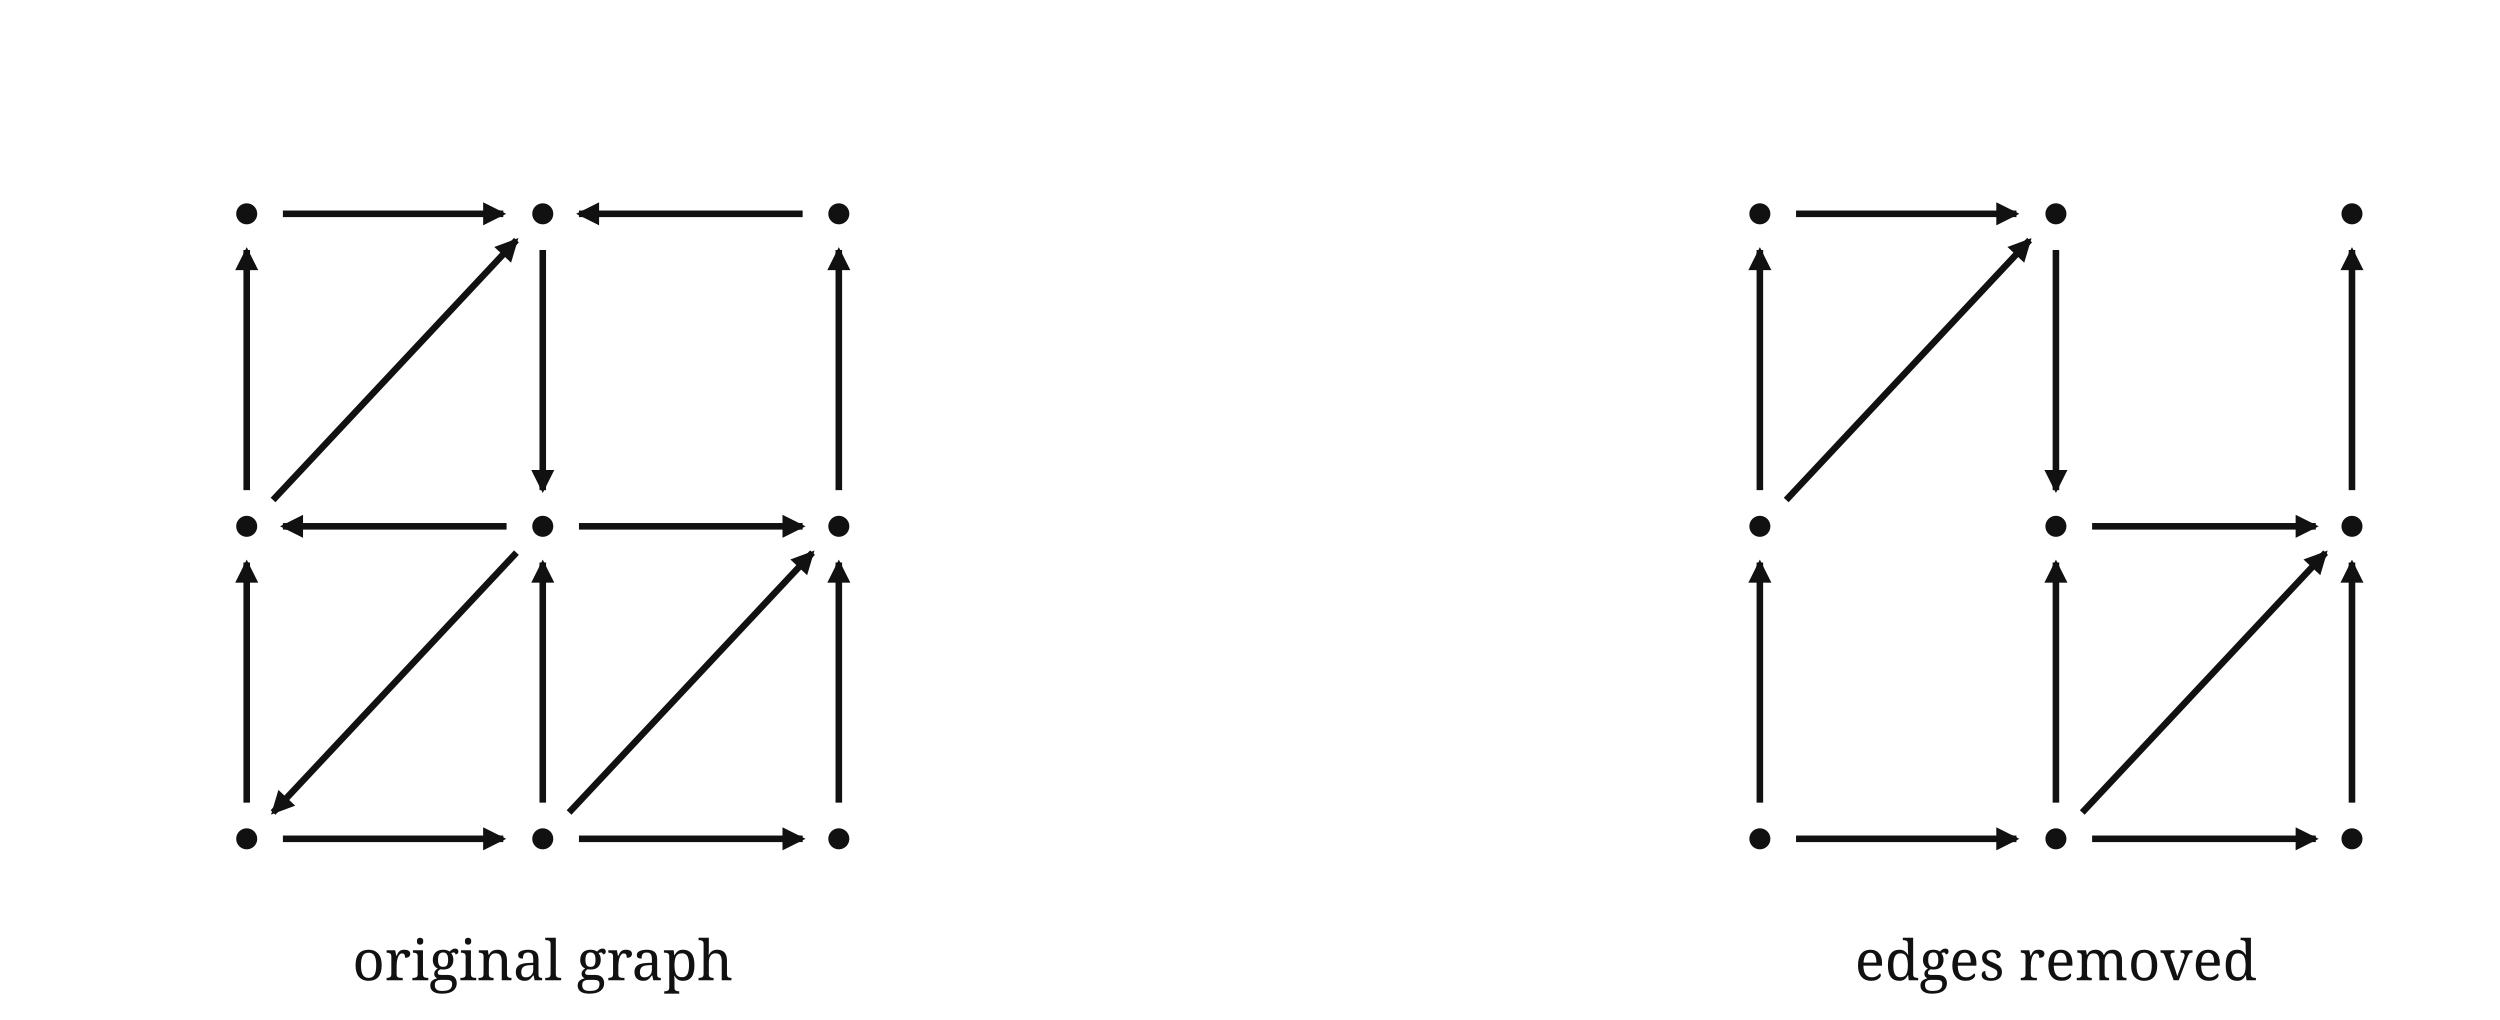
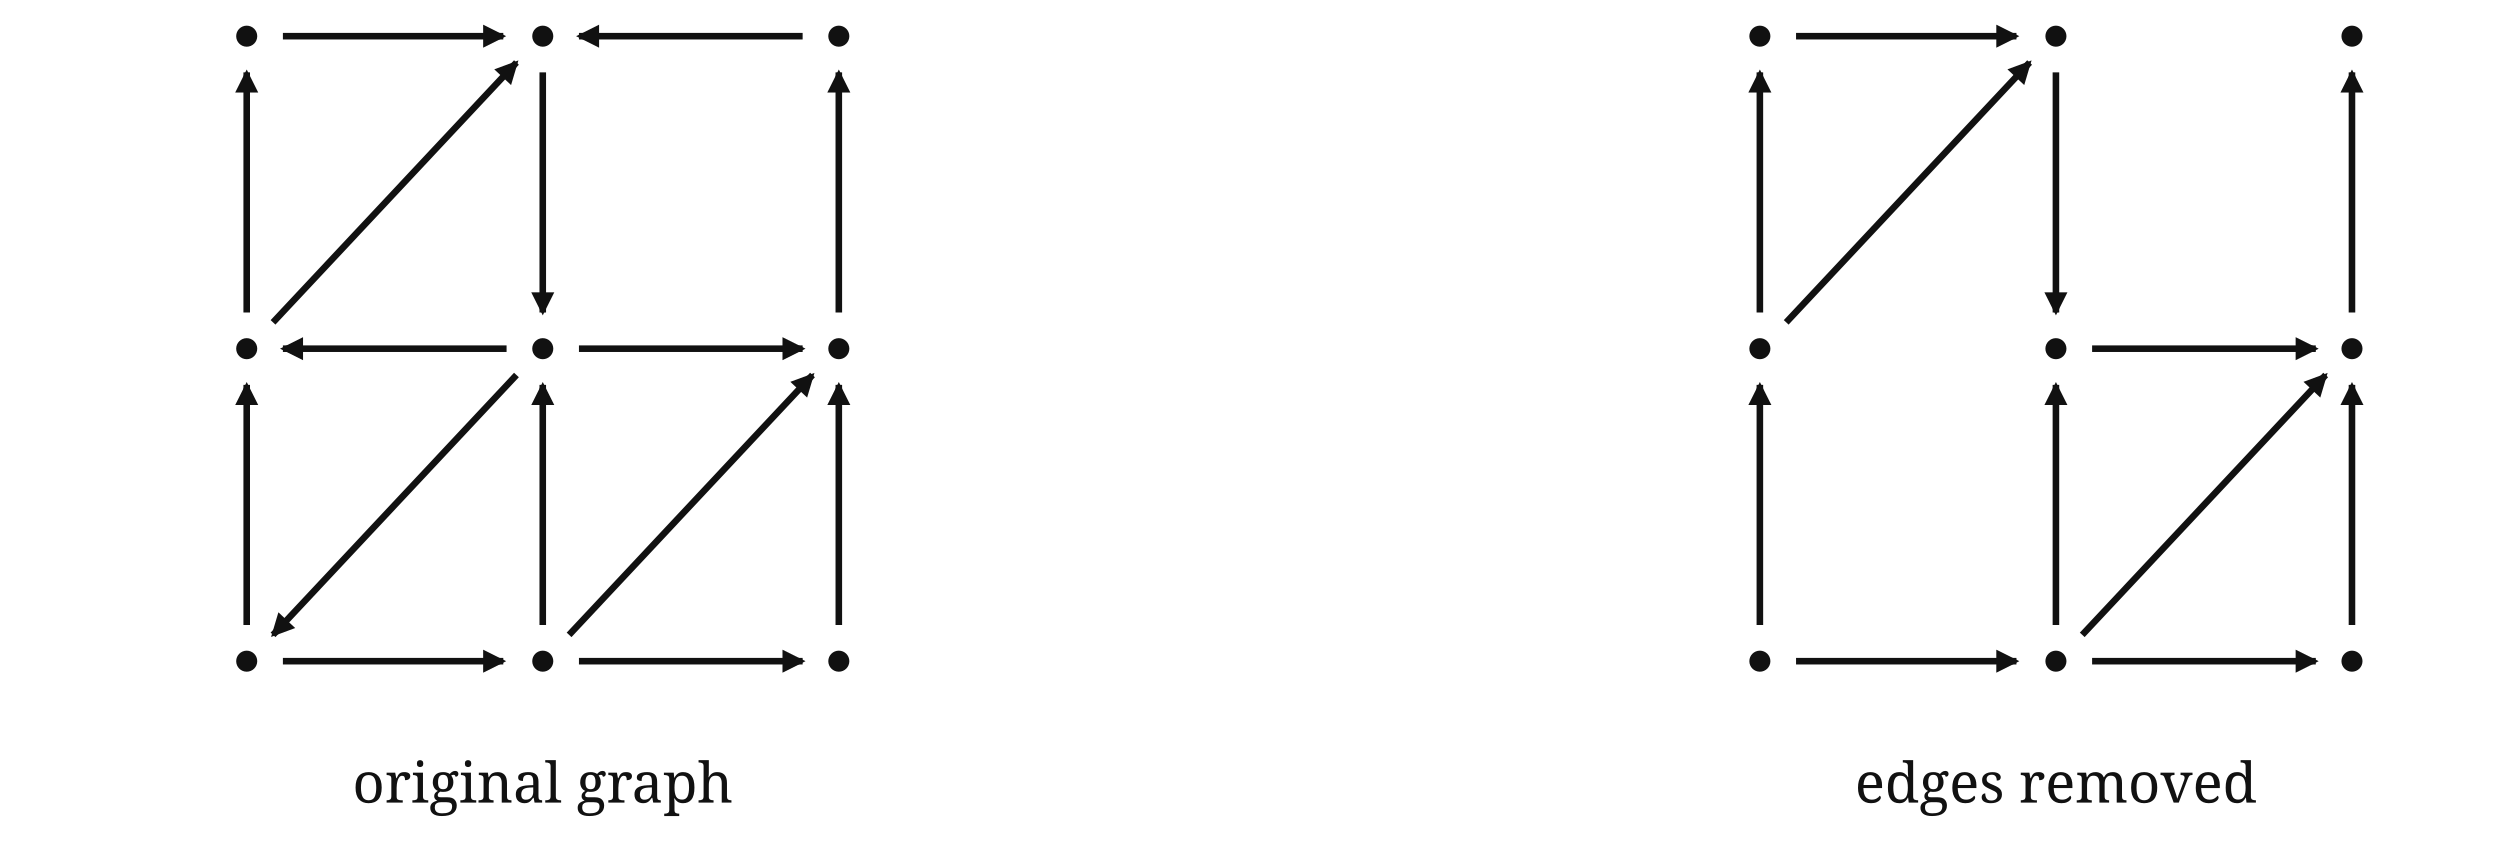
- <svg xmlns="http://www.w3.org/2000/svg" viewBox="0 0 760 310" role="img" aria-labelledby="title desc">
+ <svg xmlns="http://www.w3.org/2000/svg" viewBox="0 54 760 256" role="img" aria-labelledby="title desc">
  <defs>
    <marker id="arrow" viewBox="0 0 8 8" refX="7" refY="4" markerWidth="3.5" markerHeight="3.5" orient="auto-start-reverse">
      <path d="M0 0 8 4 0 8Z" fill="#111" />
    </marker>
    <g id="nodes" fill="#111">
      <circle cx="55" cy="45" r="3.2" />
      <circle cx="145" cy="45" r="3.2" />
      <circle cx="235" cy="45" r="3.2" />
      <circle cx="55" cy="140" r="3.2" />
      <circle cx="145" cy="140" r="3.2" />
      <circle cx="235" cy="140" r="3.2" />
      <circle cx="55" cy="235" r="3.2" />
      <circle cx="145" cy="235" r="3.2" />
      <circle cx="235" cy="235" r="3.2" />
    </g>
    <g id="acyclic-edges" fill="none" stroke="#111" stroke-width="2" marker-end="url(#arrow)">
      <path d="M55 129V56" />
      <path d="M66 45H133" />
      <path d="M63 132L137 53" />
      <path d="M145 56V129" />
      <path d="M145 224V151" />
      <path d="M156 140H224" />
      <path d="M153 227L227 148" />
      <path d="M235 129V56" />
      <path d="M55 224V151" />
      <path d="M66 235H133" />
      <path d="M156 235H224" />
      <path d="M235 224V151" />
    </g>
  </defs>
  <g transform="translate(20 20)">
    <use href="#acyclic-edges" />
    <g fill="none" stroke="#111" stroke-width="2" marker-end="url(#arrow)">
      <path d="M134 140H66" />
      <path d="M137 148L63 227" />
      <path d="M224 45H156" />
    </g>
    <use href="#nodes" />
    <text x="145" y="278" text-anchor="middle" font-family="Georgia, serif" font-size="17" fill="#111">original graph</text>
  </g>
  <g transform="translate(480 20)">
    <use href="#acyclic-edges" />
    <use href="#nodes" />
    <text x="145" y="278" text-anchor="middle" font-family="Georgia, serif" font-size="17" fill="#111">edges removed</text>
  </g>
</svg>
